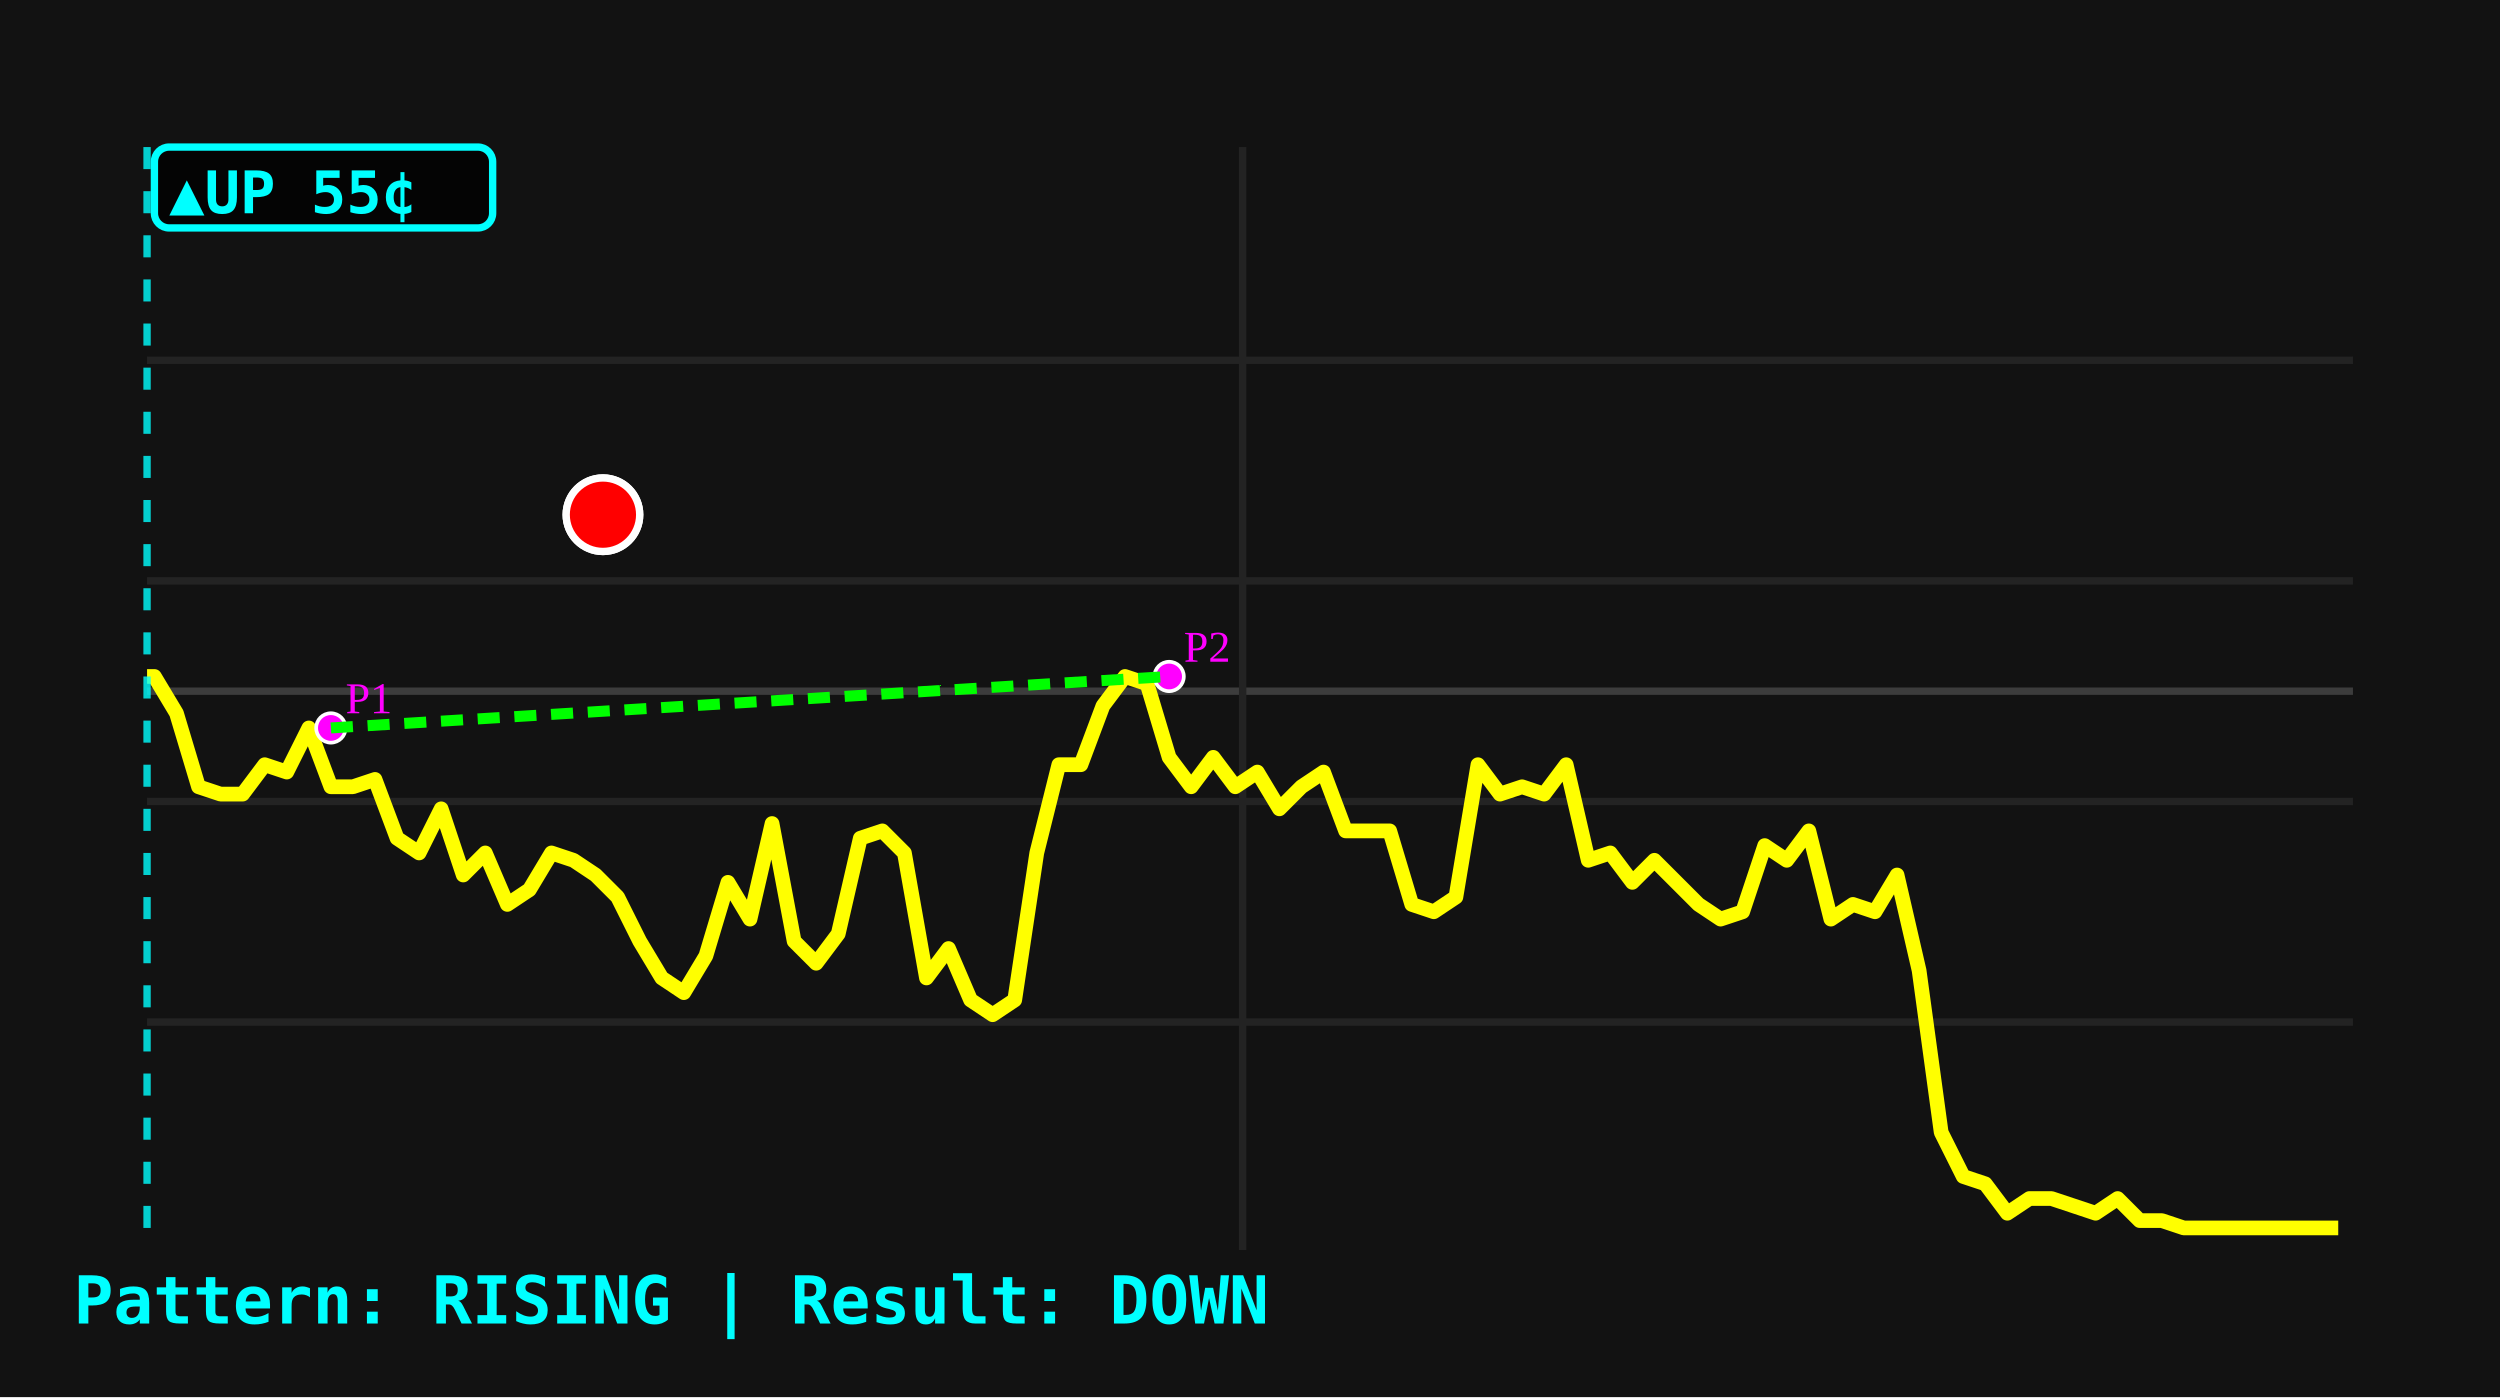
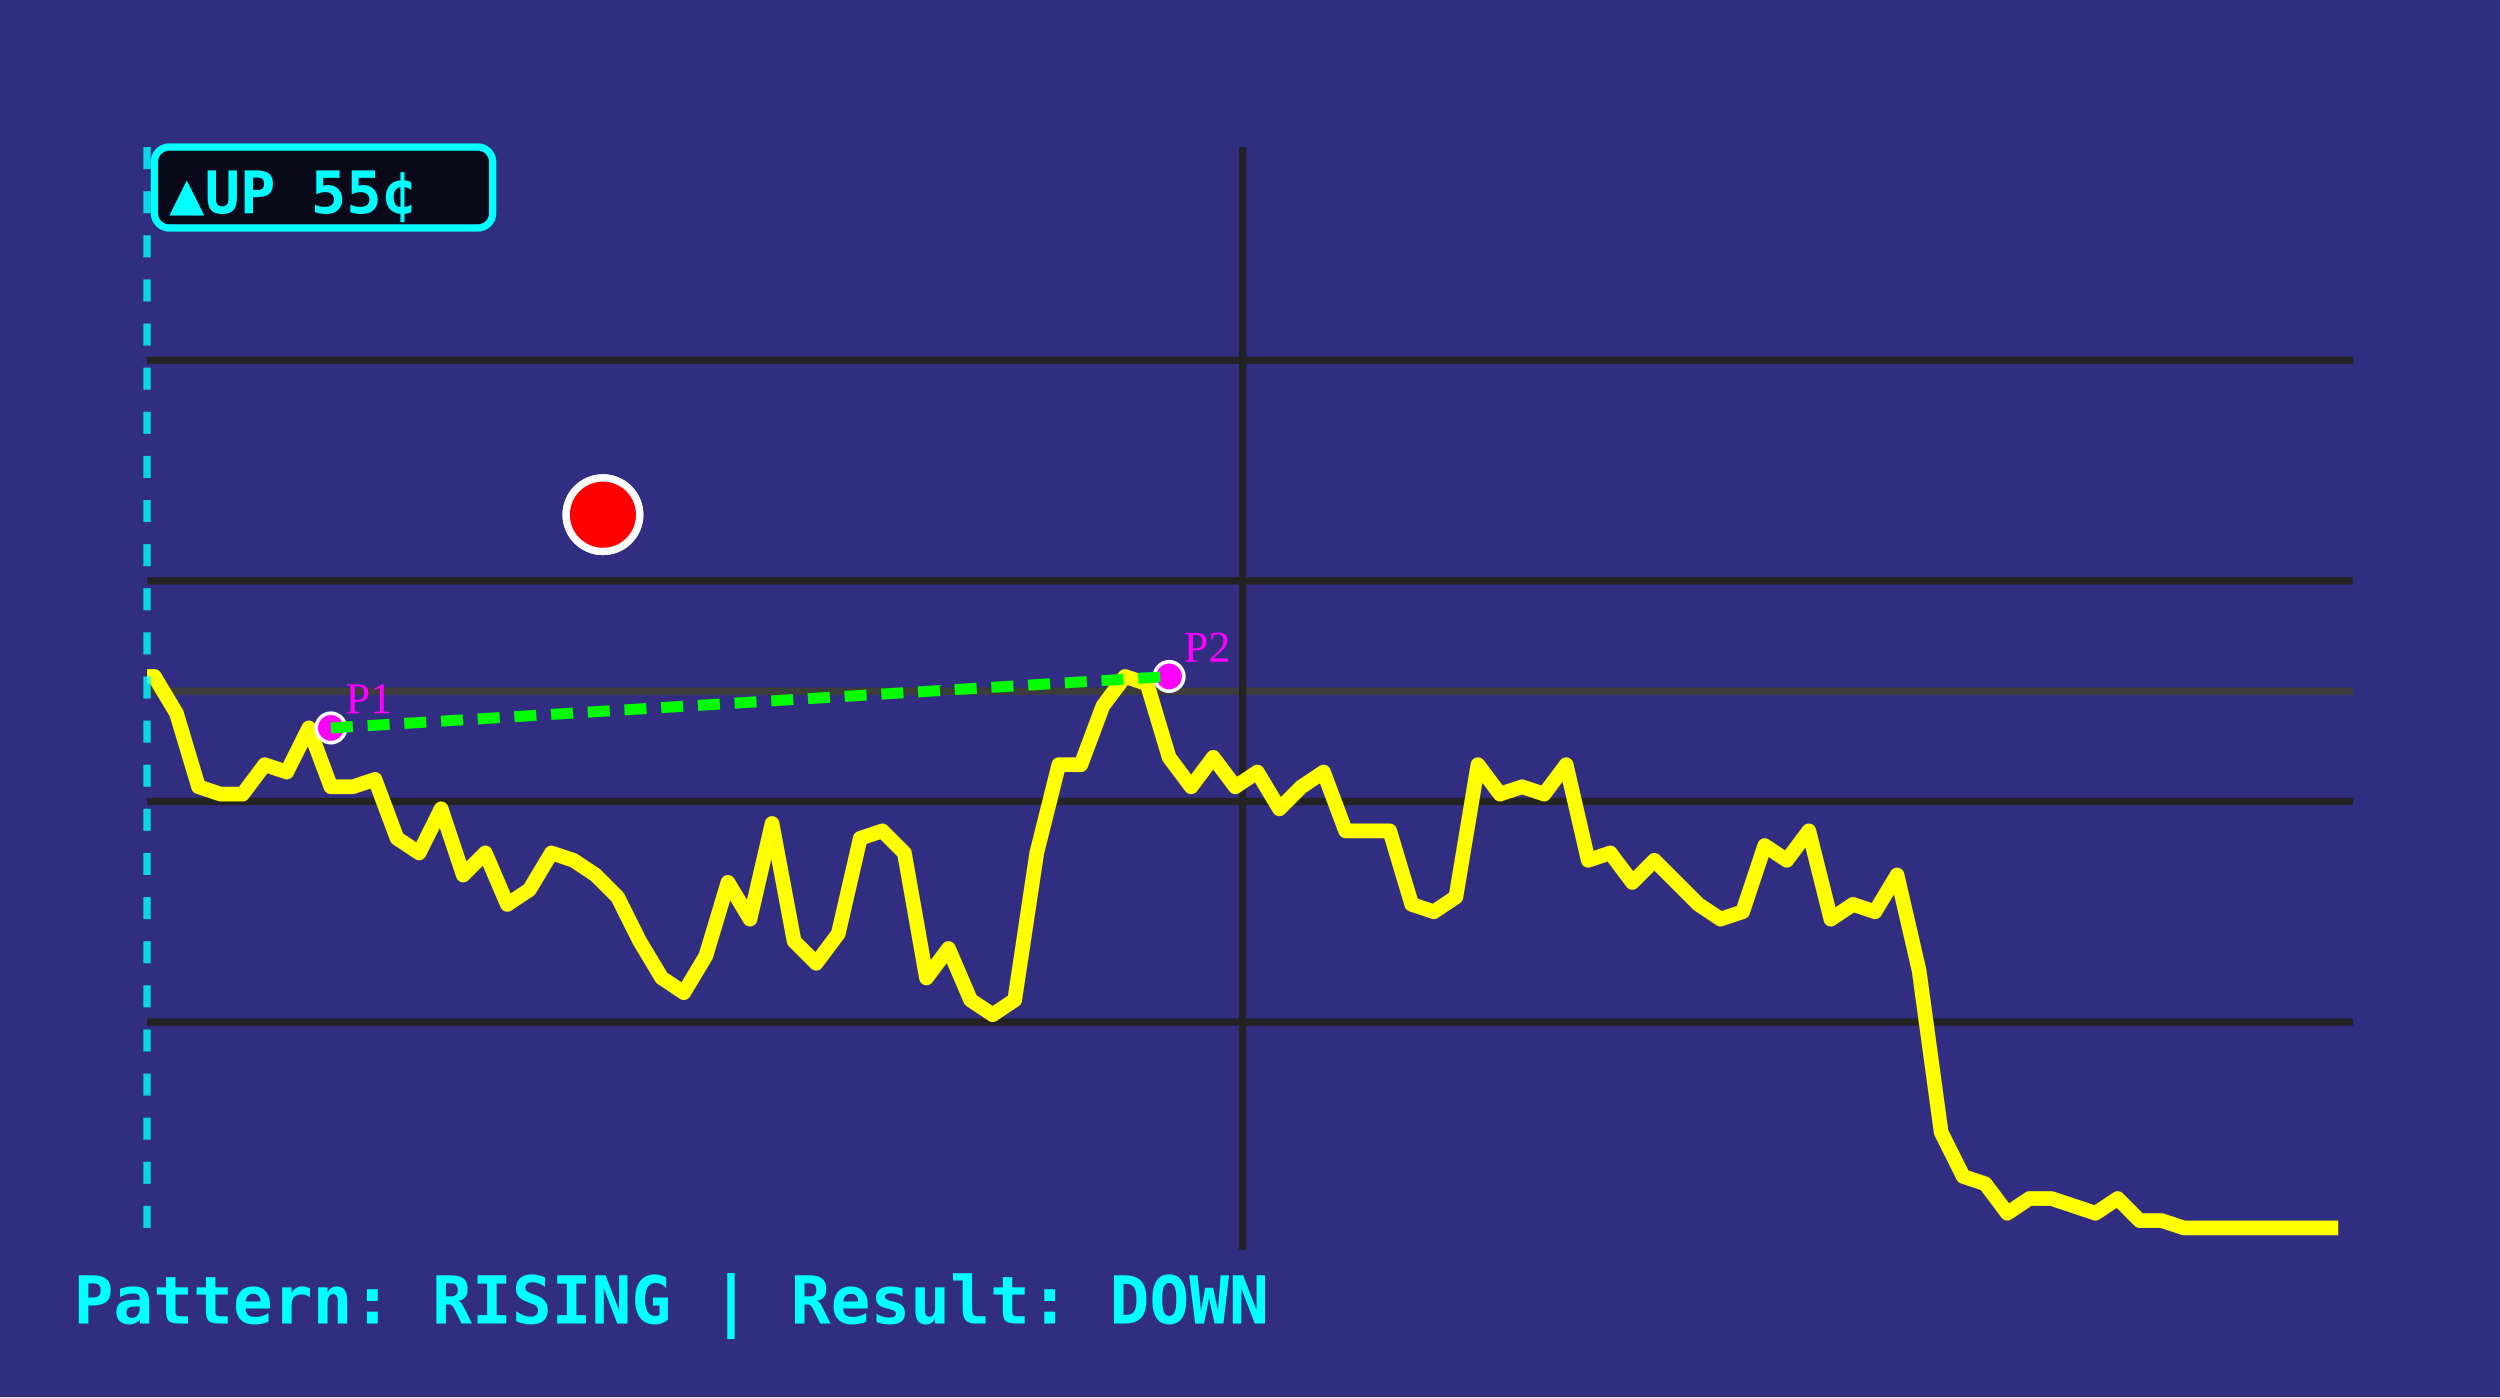
<svg xmlns="http://www.w3.org/2000/svg" width="340" height="190" style="overflow:visible">
  <style>.trade-dot:hover .dot-tip { opacity: 1 !important; } .trade-dot { cursor: crosshair; }</style>
-   <rect width="340" height="190" fill="#121212" />
+   <rect width="340" height="190" fill="#312e81" />
  <line x1="20" y1="139" x2="320" y2="139" stroke="#232323" stroke-width="1" />
  <line x1="20" y1="109" x2="320" y2="109" stroke="#232323" stroke-width="1" />
  <line x1="20" y1="94" x2="320" y2="94" stroke="#3C3C3C" stroke-width="1" />
  <line x1="20" y1="79" x2="320" y2="79" stroke="#232323" stroke-width="1" />
  <line x1="20" y1="49" x2="320" y2="49" stroke="#232323" stroke-width="1" />
  <line x1="169" y1="20" x2="169" y2="170" stroke="#232323" stroke-width="1" />
  <polyline points="20,92 21,92 24,97 27,107 30,108 33,108 36,104 39,105 42,99 45,107 48,107 51,106 54,114 57,116 60,110 63,119 66,116 69,123 72,121 75,116 78,117 81,119 84,122 87,128 90,133 93,135 96,130 99,120 102,125 105,112 108,128 111,131 114,127 117,114 120,113 123,116 126,133 129,129 132,136 135,138 138,136 141,116 144,104 147,104 150,96 153,92 156,93 159,103 162,107 165,103 168,107 171,105 174,110 177,107 180,105 183,113 186,113 189,113 192,123 195,124 198,122 201,104 204,108 207,107 210,108 213,104 216,117 219,116 222,120 225,117 228,120 231,123 234,125 237,124 240,115 243,117 246,113 249,125 252,123 255,124 258,119 261,132 264,154 267,160 270,161 273,165 276,163 279,163 282,164 285,165 288,163 291,166 294,166 297,167 300,167 303,167 306,167 309,167 312,167 315,167 318,167" fill="none" stroke="#FFFF00" stroke-width="2" stroke-linejoin="round" />
  <line x1="20" y1="20" x2="20" y2="170" stroke="#00FFFF" stroke-width="1" stroke-dasharray="3,3" opacity="0.8">
  </line>
  <rect x="21" y="20" width="46" height="11" rx="2" fill="#000000" fill-opacity="0.8" stroke="#00FFFF" stroke-width="1" />
  <text x="23" y="29" font-size="8" fill="#00FFFF" font-family="monospace" font-weight="bold">▲UP 55¢</text>
  <g class="trade-dot">
    <circle cx="82" cy="70" r="5" fill="#FF0000" stroke="#FFFFFF" stroke-width="1">
    </circle>
    <g class="dot-tip" id="tip_0" opacity="0" style="pointer-events:none">
      <rect x="86" y="42" width="110" height="14" rx="3" fill="#000000" fill-opacity="0.85" stroke="#FF0000" stroke-width="1" />
      <text x="90" y="52" font-size="9" fill="#FF0000" font-family="monospace">Nitro: DOWN @ 66¢</text>
    </g>
  </g>
  <g class="trade-dot">
    <circle cx="82" cy="70" r="5" fill="#FF0000" stroke="#FFFFFF" stroke-width="1">
    </circle>
    <g class="dot-tip" id="tip_1" opacity="0" style="pointer-events:none">
      <rect x="86" y="42" width="122" height="14" rx="3" fill="#000000" fill-opacity="0.85" stroke="#FF0000" stroke-width="1" />
      <text x="90" y="52" font-size="9" fill="#FF0000" font-family="monospace">VolSnap: DOWN @ 66¢</text>
    </g>
  </g>
  <circle cx="45.0" cy="99.0" r="2" fill="#ff00ff" stroke="white" stroke-width="0.5" />
  <text x="47.0" y="97.0" font-size="6" fill="#ff00ff">P1</text>
  <circle cx="159.0" cy="92.0" r="2" fill="#ff00ff" stroke="white" stroke-width="0.5" />
  <text x="161.0" y="90.0" font-size="6" fill="#ff00ff">P2</text>
  <line x1="45.0" y1="99.0" x2="159.0" y2="92.0" stroke="#00ff00" stroke-width="1.5" stroke-dasharray="3,2" />
  <text x="10" y="180" font-family="monospace" font-size="9" fill="cyan" font-weight="bold">Pattern: RISING | Result: DOWN</text>
</svg>
